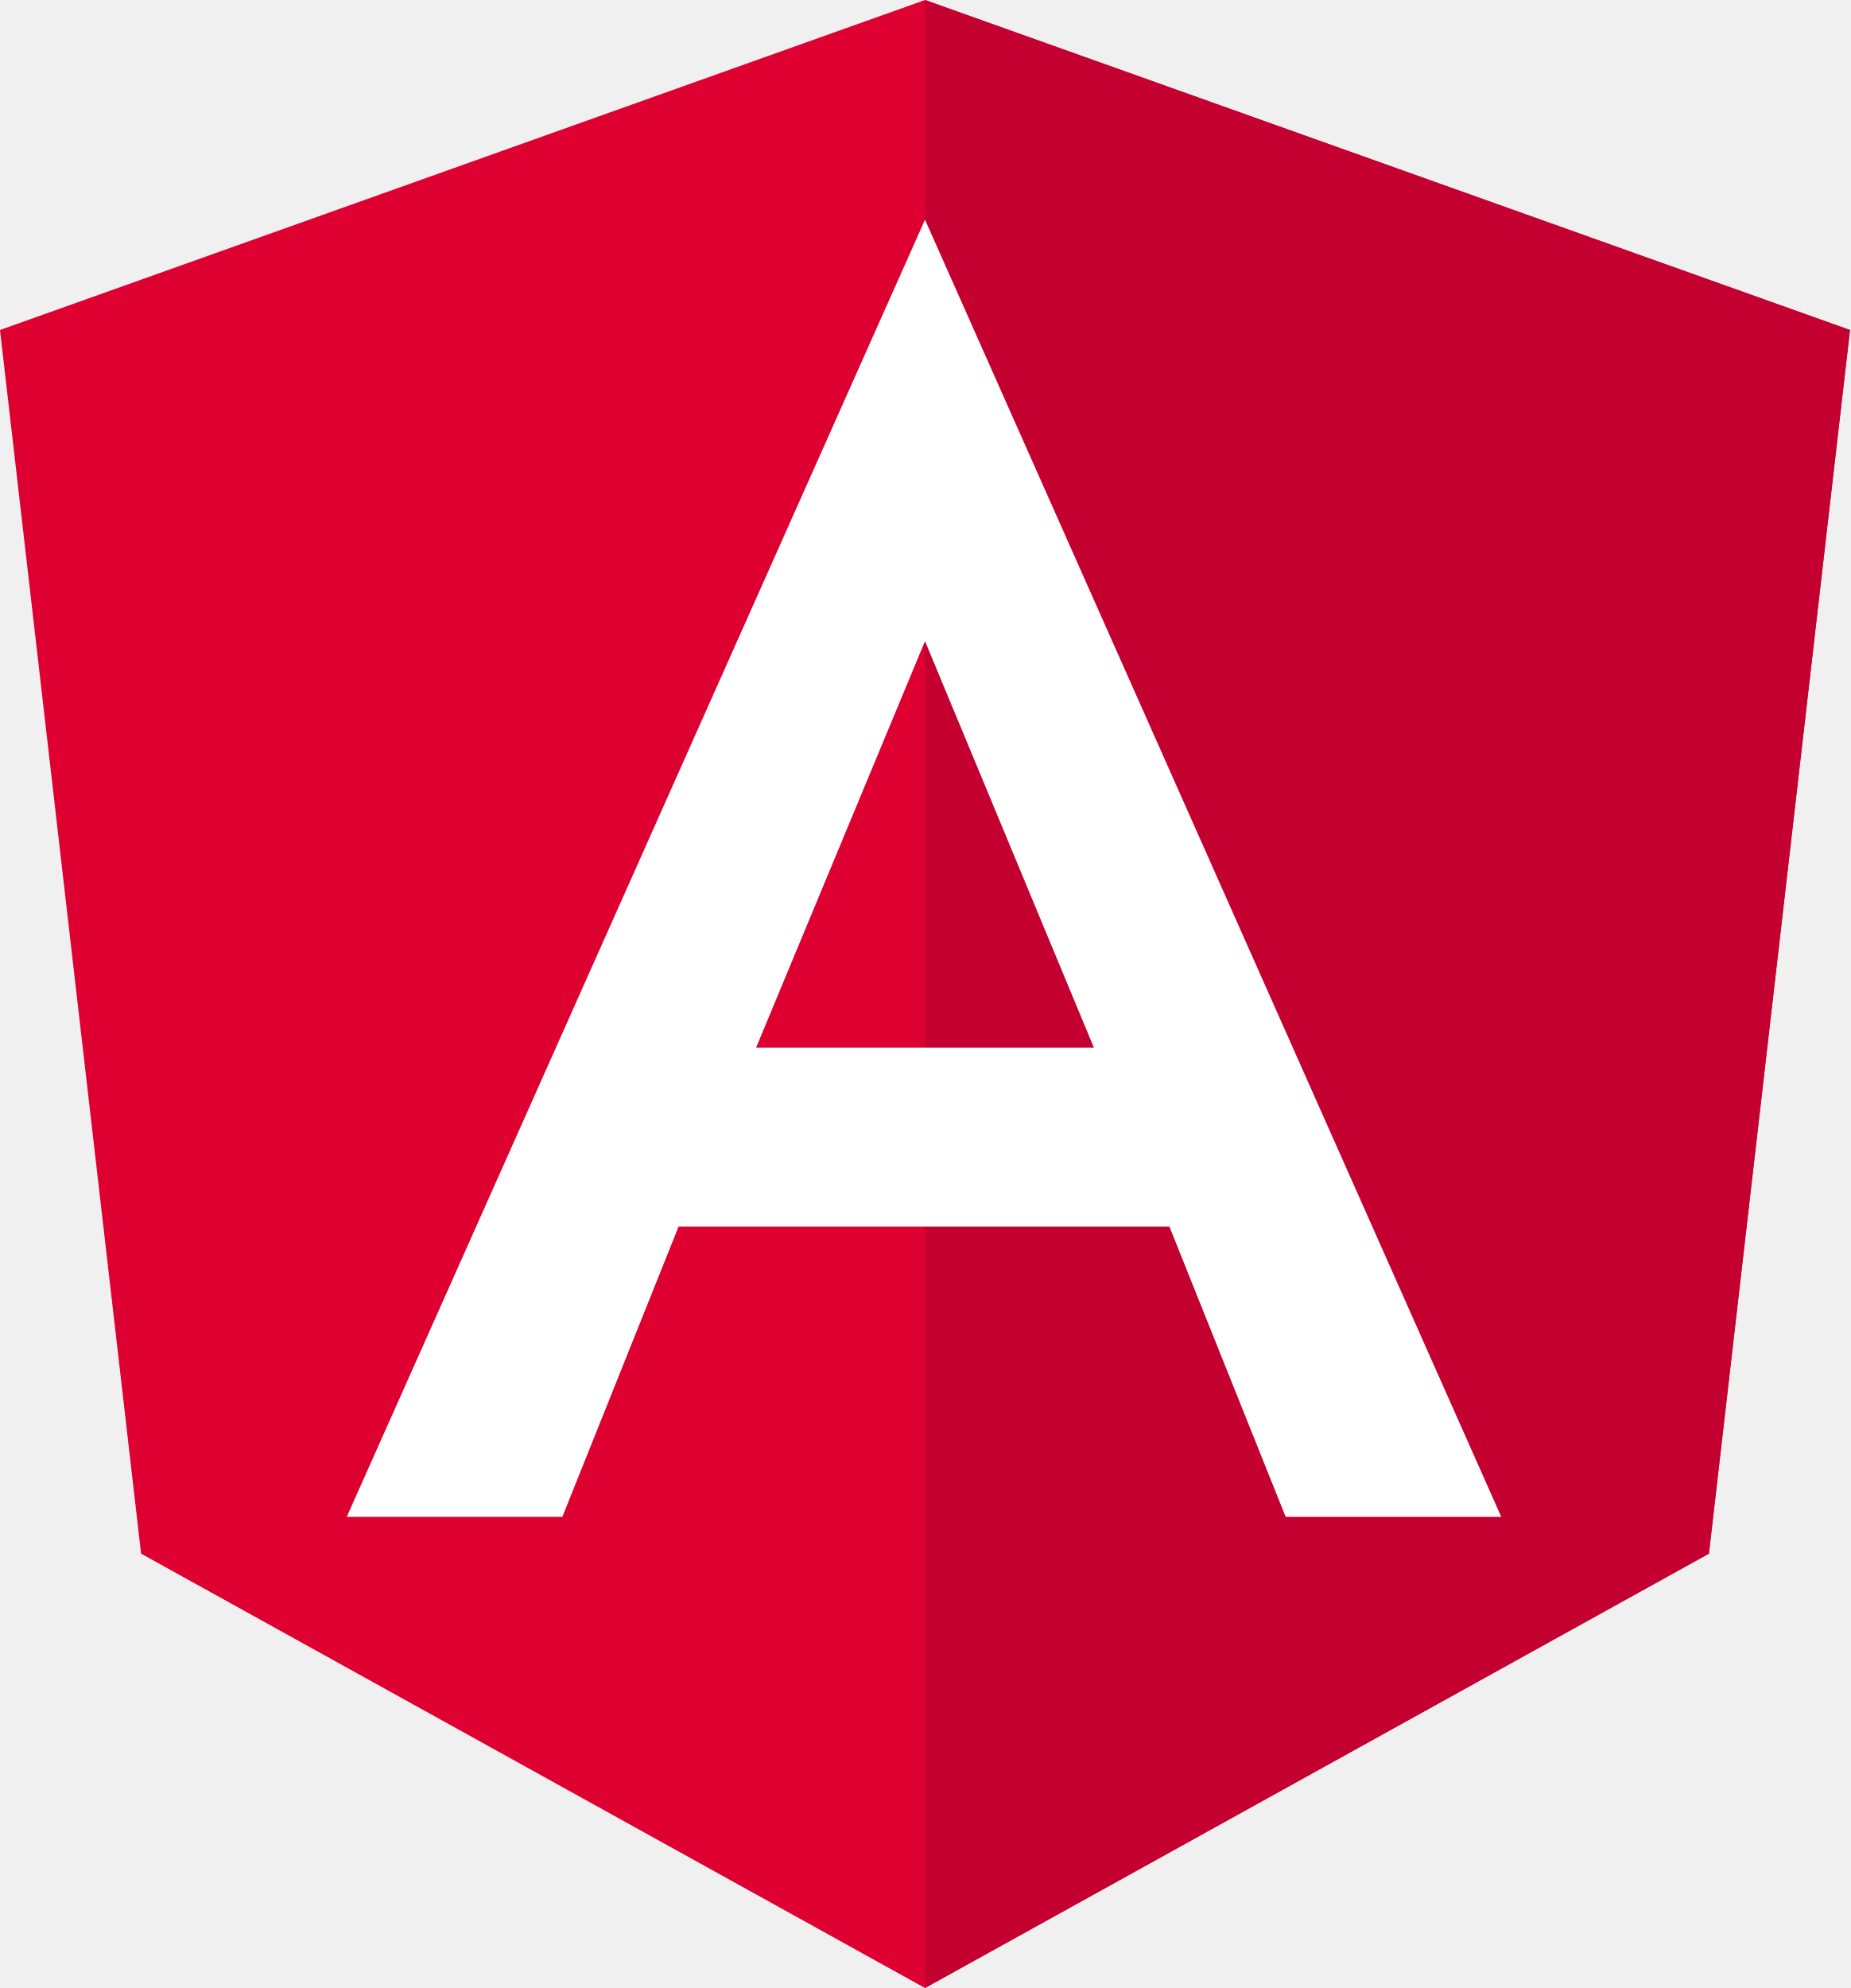
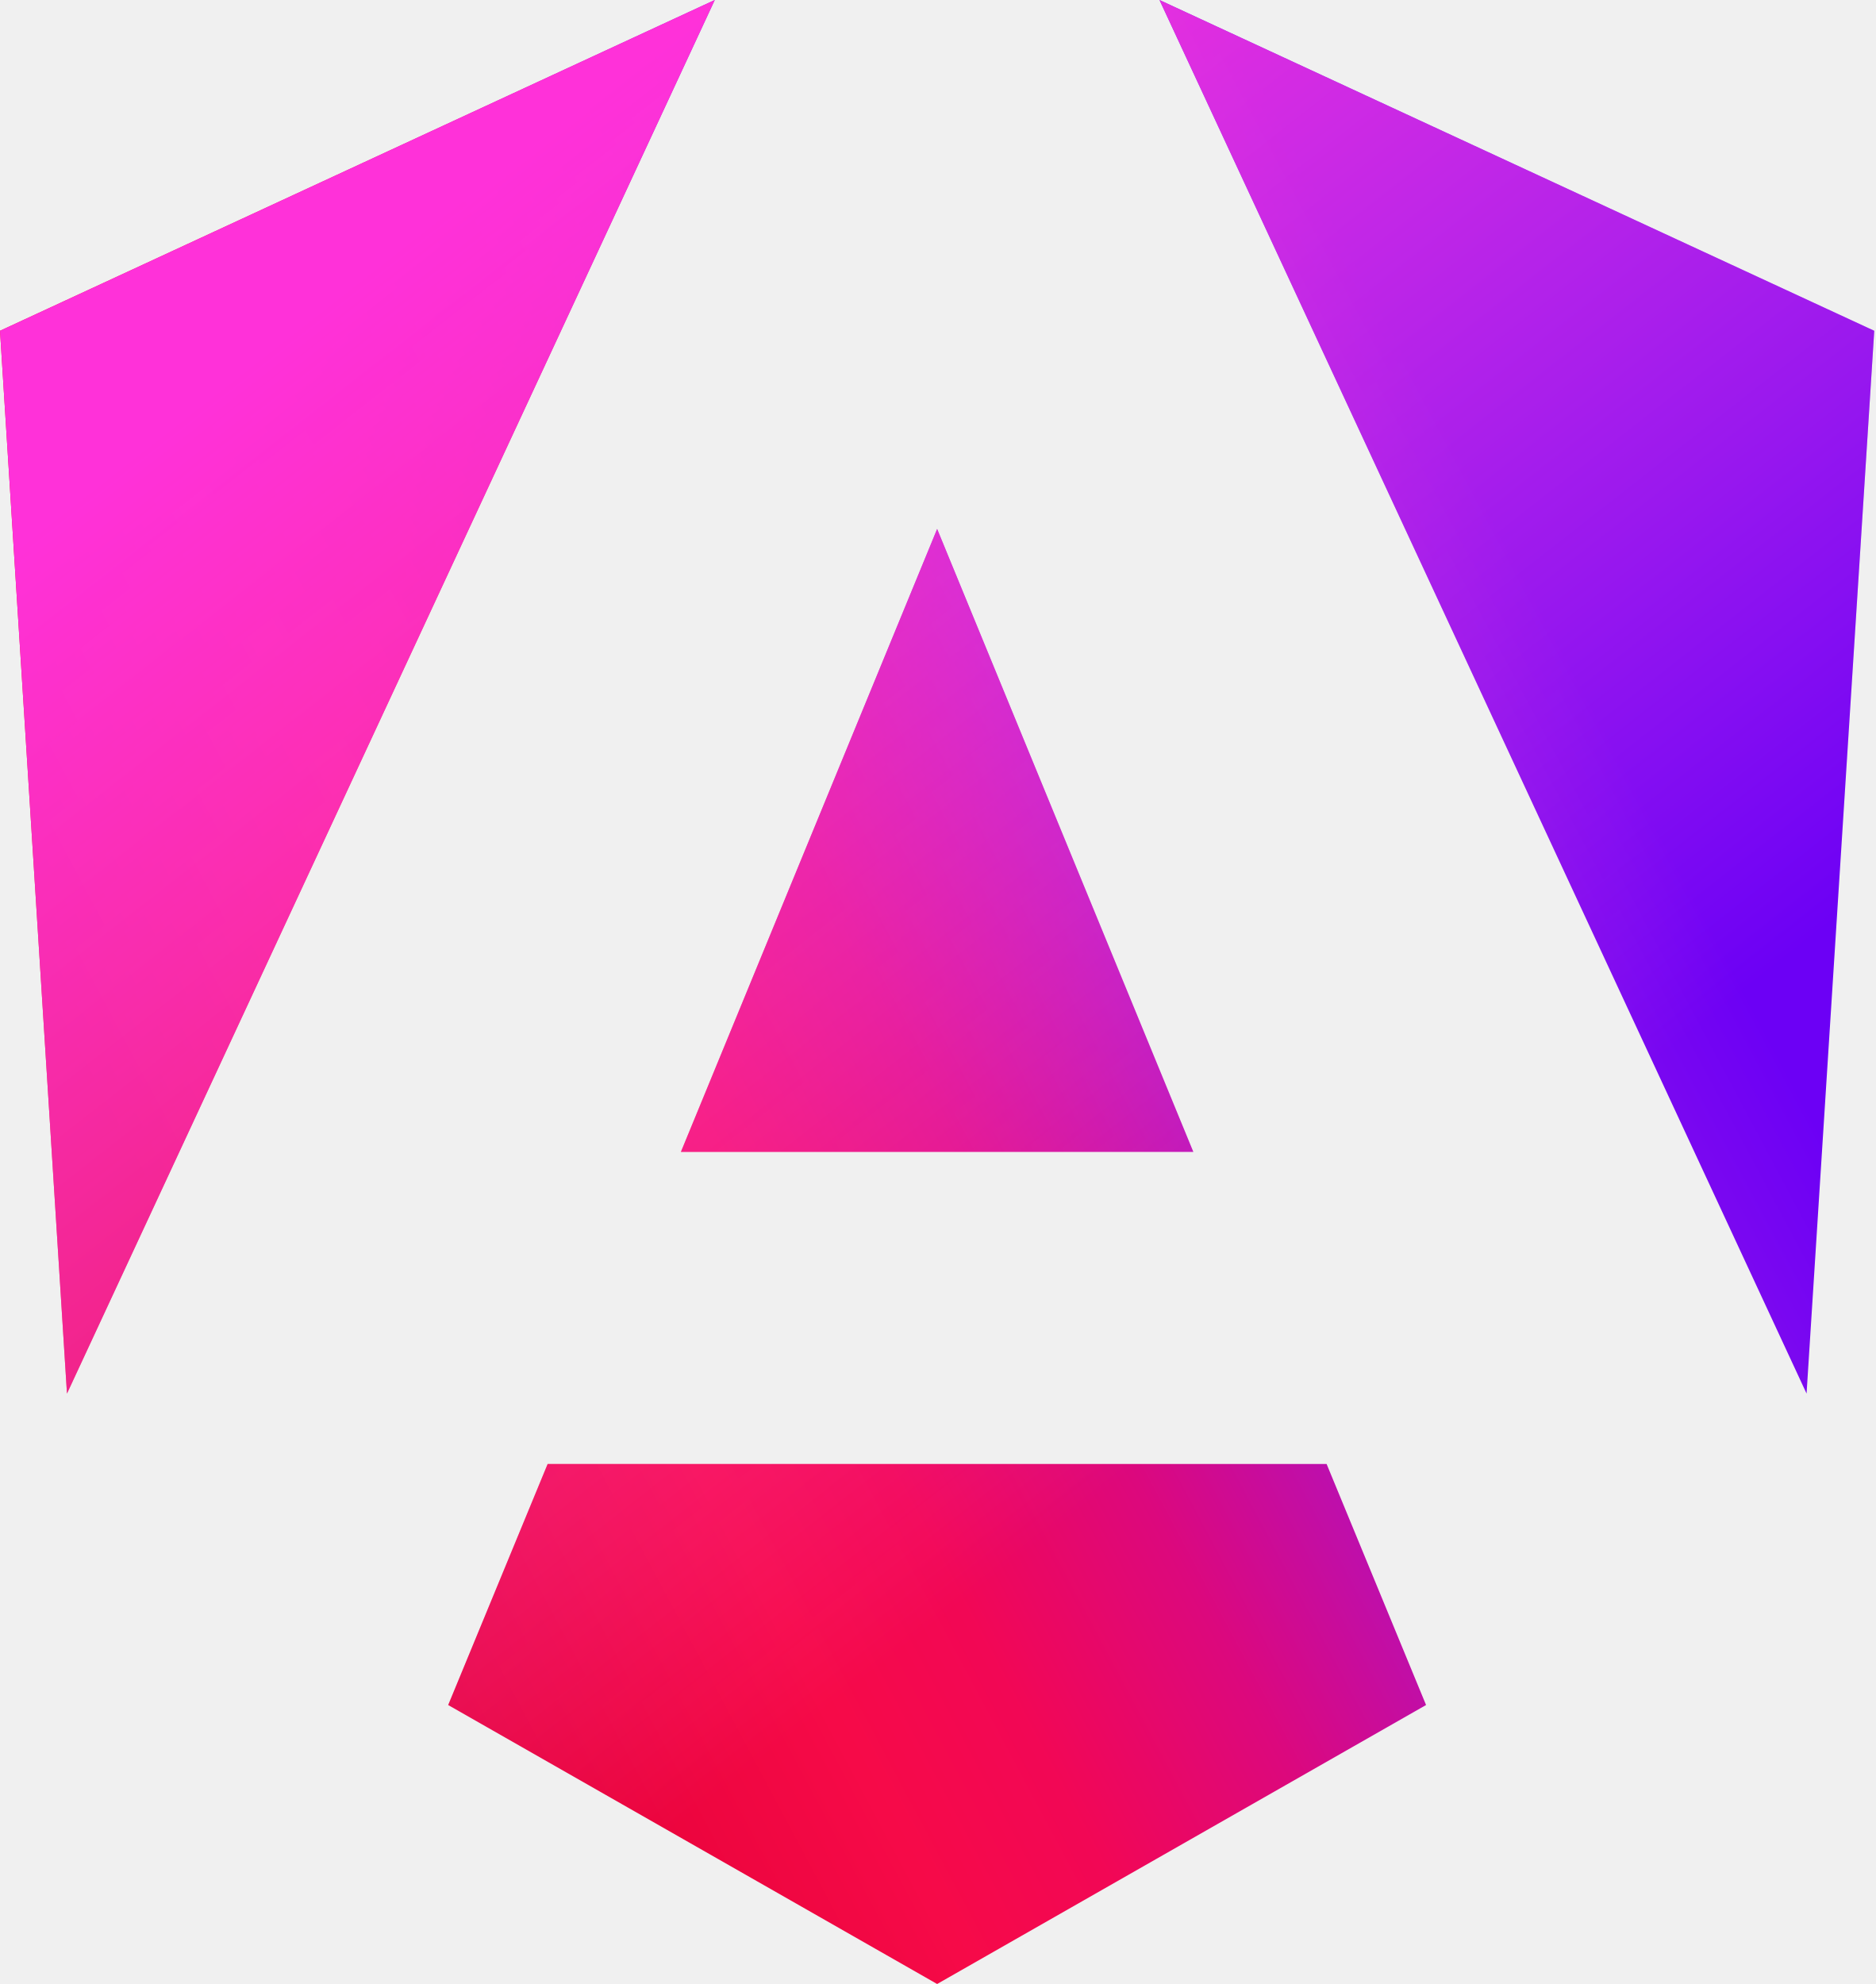
- <svg xmlns="http://www.w3.org/2000/svg" width="324" height="348" fill="none">
-   <path d="M161.941 0L0 57.768l24.7 214.194L161.94 348l137.241-76.038 24.699-214.194L161.941 0z" fill="#DD0031" />
-   <path d="M161.941 0v38.628-.174V348l137.241-76.038 24.7-214.194L161.941 0z" fill="#C3002F" />
-   <path d="M161.941 38.454L60.706 265.524h37.746l20.351-50.808h85.928l20.351 50.808h37.746L161.941 38.454zm29.57 144.942H132.37l29.571-71.166 29.57 71.166z" fill="#fff" />
+ <svg xmlns="http://www.w3.org/2000/svg" width="329" height="348" viewBox="0 0 329 348" fill="none">
+   <path d="M328.761 58.02L316.89 244.435L203.386 0L328.761 58.02ZM250.145 299.065L164.382 348L78.616 299.065L96.06 256.791H232.701L250.145 299.065ZM164.382 92.784L209.322 202.04H119.439L164.382 92.784ZM11.749 244.435L0 58.02L125.375 0L11.749 244.435Z" fill="url(#paint0_linear_1231_223)" />
+   <path d="M328.761 58.02L316.89 244.435L203.386 0L328.761 58.02ZM250.145 299.065L164.382 348L78.616 299.065L96.06 256.791H232.701L250.145 299.065ZM164.382 92.784L209.322 202.04H119.439L164.382 92.784ZM11.749 244.435L0 58.02L125.375 0L11.749 244.435Z" fill="url(#paint1_linear_1231_223)" />
+   <defs>
+     <linearGradient id="paint0_linear_1231_223" x1="82.425" y1="316.434" x2="316.045" y2="192.039" gradientUnits="userSpaceOnUse">
+       <stop stop-color="#E40035" />
+       <stop offset="0.24" stop-color="#F60A48" />
+       <stop offset="0.35" stop-color="#F20755" />
+       <stop offset="0.49" stop-color="#DC087D" />
+       <stop offset="0.75" stop-color="#9717E7" />
+       <stop offset="1" stop-color="#6C00F5" />
+     </linearGradient>
+     <linearGradient id="paint1_linear_1231_223" x1="71.877" y1="41.96" x2="224.765" y2="237.371" gradientUnits="userSpaceOnUse">
+       <stop stop-color="#FF31D9" />
+       <stop offset="1" stop-color="#FF5BE1" stop-opacity="0" />
+     </linearGradient>
+   </defs>
</svg>
